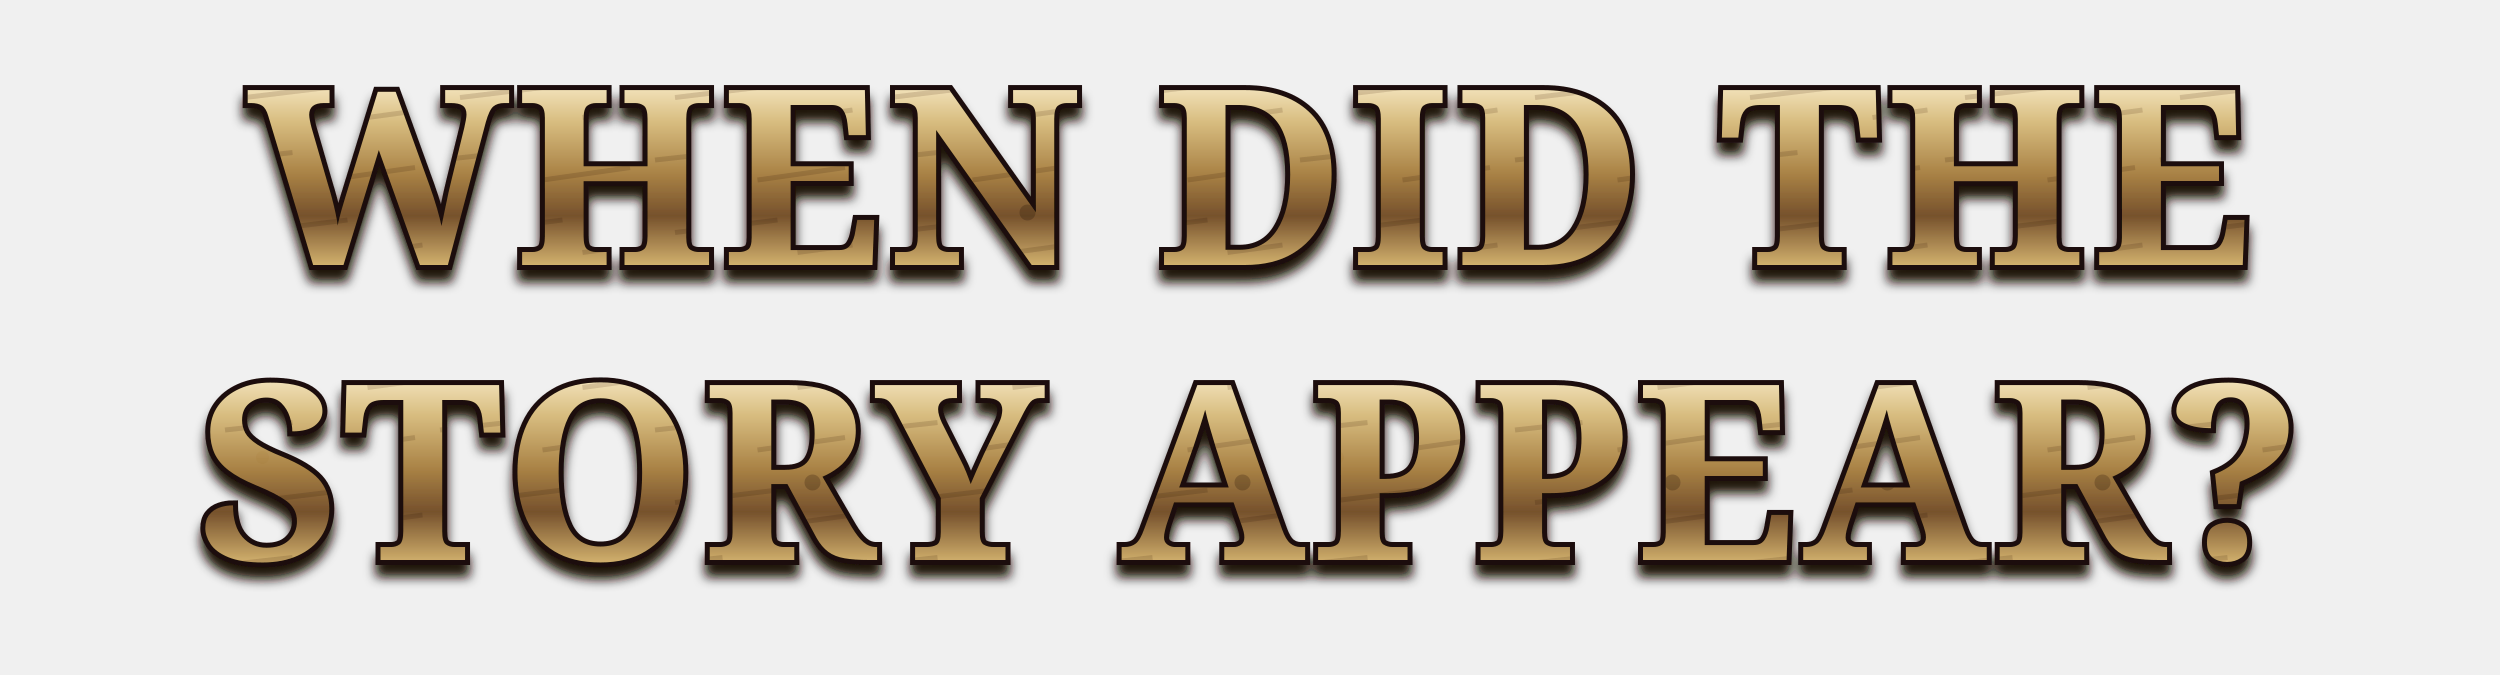
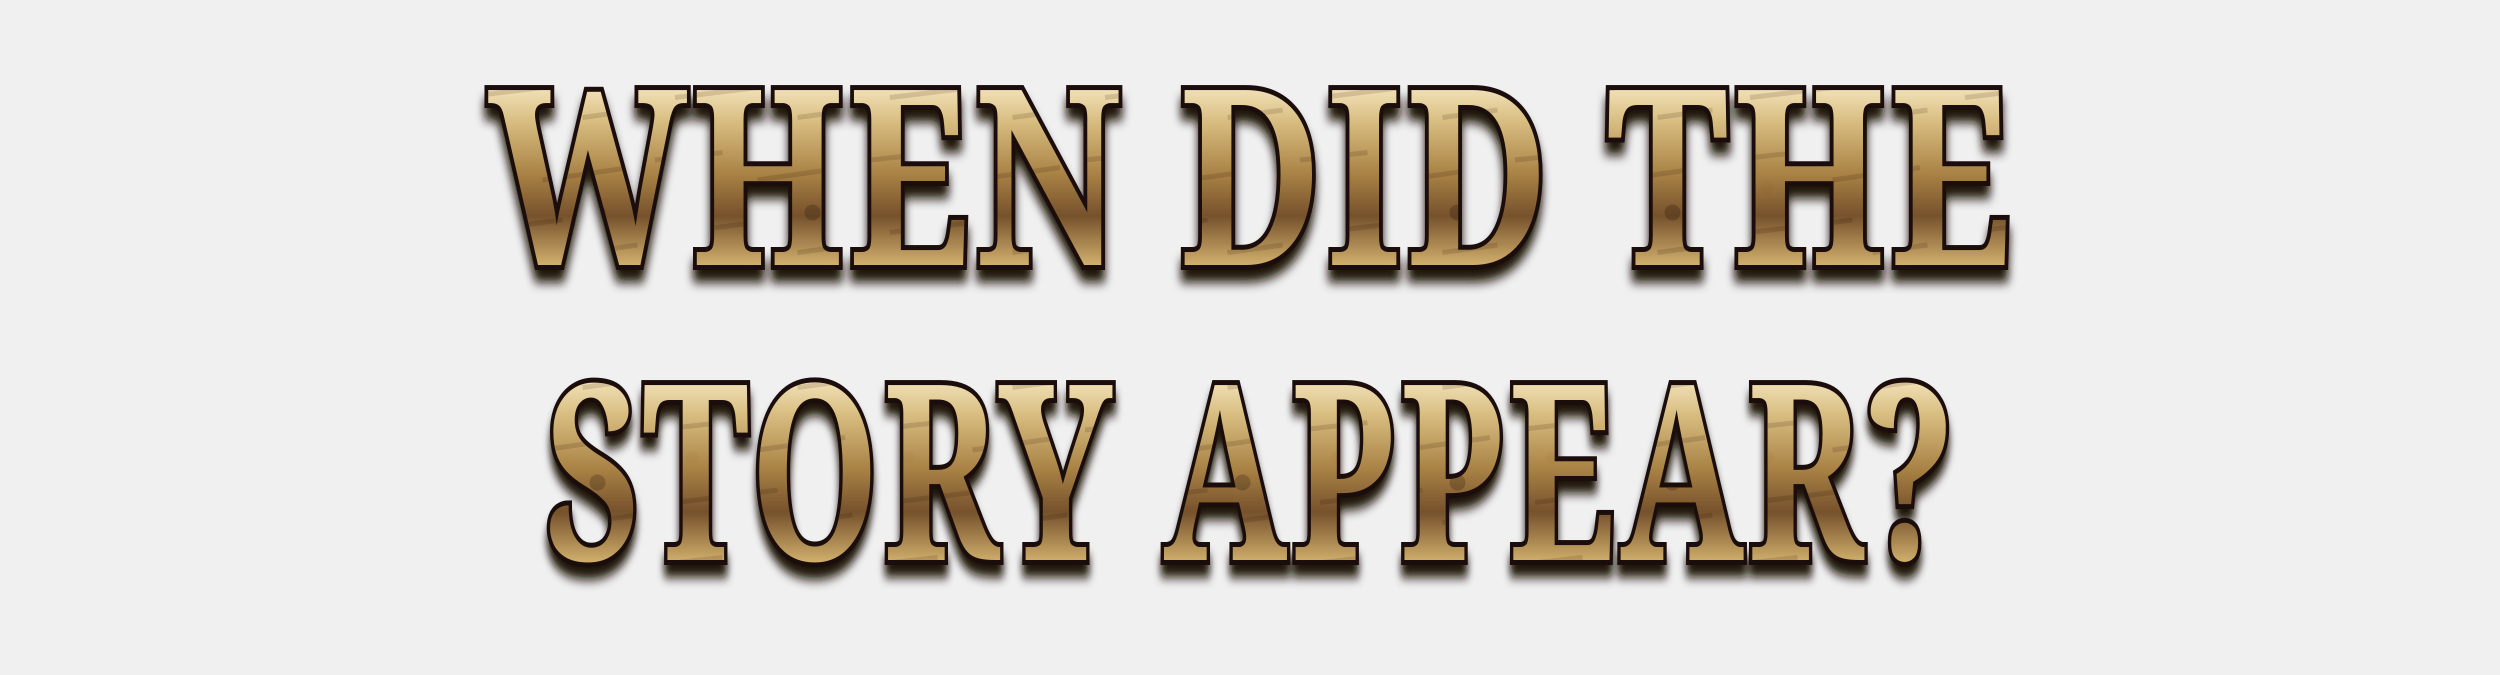
<svg xmlns="http://www.w3.org/2000/svg" viewBox="0 0 1000 270" role="img" aria-label="WHEN DID THE STORY APPEAR?">
  <defs>
    <linearGradient id="bronze" x1="0" y1="0" x2="0" y2="1">
      <stop offset="0" stop-color="#f0dfb5" />
      <stop offset="0.18" stop-color="#d8bd80" />
      <stop offset="0.48" stop-color="#a98245" />
      <stop offset="0.72" stop-color="#76512c" />
      <stop offset="1" stop-color="#d1b06d" />
    </linearGradient>
    <pattern id="grain" width="86" height="54" patternUnits="userSpaceOnUse">
      <path d="M4 10L31 7M45 18L80 13M12 39L53 34M61 47L83 44" stroke="#5f3f23" stroke-width="2" opacity=".36" />
      <circle cx="19" cy="21" r="2.6" fill="#f3e4bf" opacity=".48" />
      <circle cx="67" cy="31" r="3.2" fill="#3f2918" opacity=".5" />
    </pattern>
-     <filter id="depth" x="-10%" y="-20%" width="120%" height="150%">
+     <filter id="depth" x="-20%" y="-20%" width="140%" height="150%">
      <feGaussianBlur in="SourceAlpha" stdDeviation="2.2" result="blur" />
      <feOffset in="blur" dx="0" dy="5" result="offset" />
      <feFlood flood-color="#130b05" flood-opacity=".96" result="shade" />
      <feComposite in="shade" in2="offset" operator="in" result="shadow" />
      <feMerge>
        <feMergeNode in="shadow" />
        <feMergeNode in="SourceGraphic" />
      </feMerge>
    </filter>
    <style>
      .title{font-family:Cinzel,Georgia,serif;font-size:98px;font-weight:700;letter-spacing:.025em;fill:url(#bronze);stroke:#1b0f07;stroke-width:4;paint-order:stroke fill;filter:url(#depth)}
      .weather{fill:url(#grain);mix-blend-mode:multiply;opacity:.5}
    </style>
    <mask id="letters">
      <rect width="100%" height="100%" fill="#000" />
-       <text x="500" y="106" text-anchor="middle" font-family="Cinzel,Georgia,serif" font-size="98px" font-weight="700" letter-spacing=".025em" fill="#fff" textLength="720" lengthAdjust="spacingAndGlyphs">WHEN DID THE</text>
-       <text x="500" y="224" text-anchor="middle" font-family="Cinzel,Georgia,serif" font-size="98px" font-weight="700" letter-spacing=".025em" fill="#fff" textLength="820" lengthAdjust="spacingAndGlyphs">STORY APPEAR?</text>
+       <g transform="translate(500 0) scale(0.76 1) translate(-500 0)">
+         <text x="500" y="106" text-anchor="middle" font-family="Cinzel,Georgia,serif" font-size="98px" font-weight="700" letter-spacing=".025em" fill="#fff">WHEN DID THE</text>
+       </g>
+       <g transform="translate(500 0) scale(0.67 1) translate(-500 0)">
+         <text x="500" y="224" text-anchor="middle" font-family="Cinzel,Georgia,serif" font-size="98px" font-weight="700" letter-spacing=".025em" fill="#fff">STORY APPEAR?</text>
+       </g>
    </mask>
  </defs>
-   <text x="500" y="106" text-anchor="middle" class="title" textLength="720" lengthAdjust="spacingAndGlyphs">WHEN DID THE</text>
-   <text x="500" y="224" text-anchor="middle" class="title" textLength="820" lengthAdjust="spacingAndGlyphs">STORY APPEAR?</text>
+   <g transform="translate(500 0) scale(0.76 1) translate(-500 0)">
+     <text x="500" y="106" text-anchor="middle" class="title">WHEN DID THE</text>
+   </g>
+   <g transform="translate(500 0) scale(0.67 1) translate(-500 0)">
+     <text x="500" y="224" text-anchor="middle" class="title">STORY APPEAR?</text>
+   </g>
  <rect class="weather" width="100%" height="100%" mask="url(#letters)" />
</svg>
